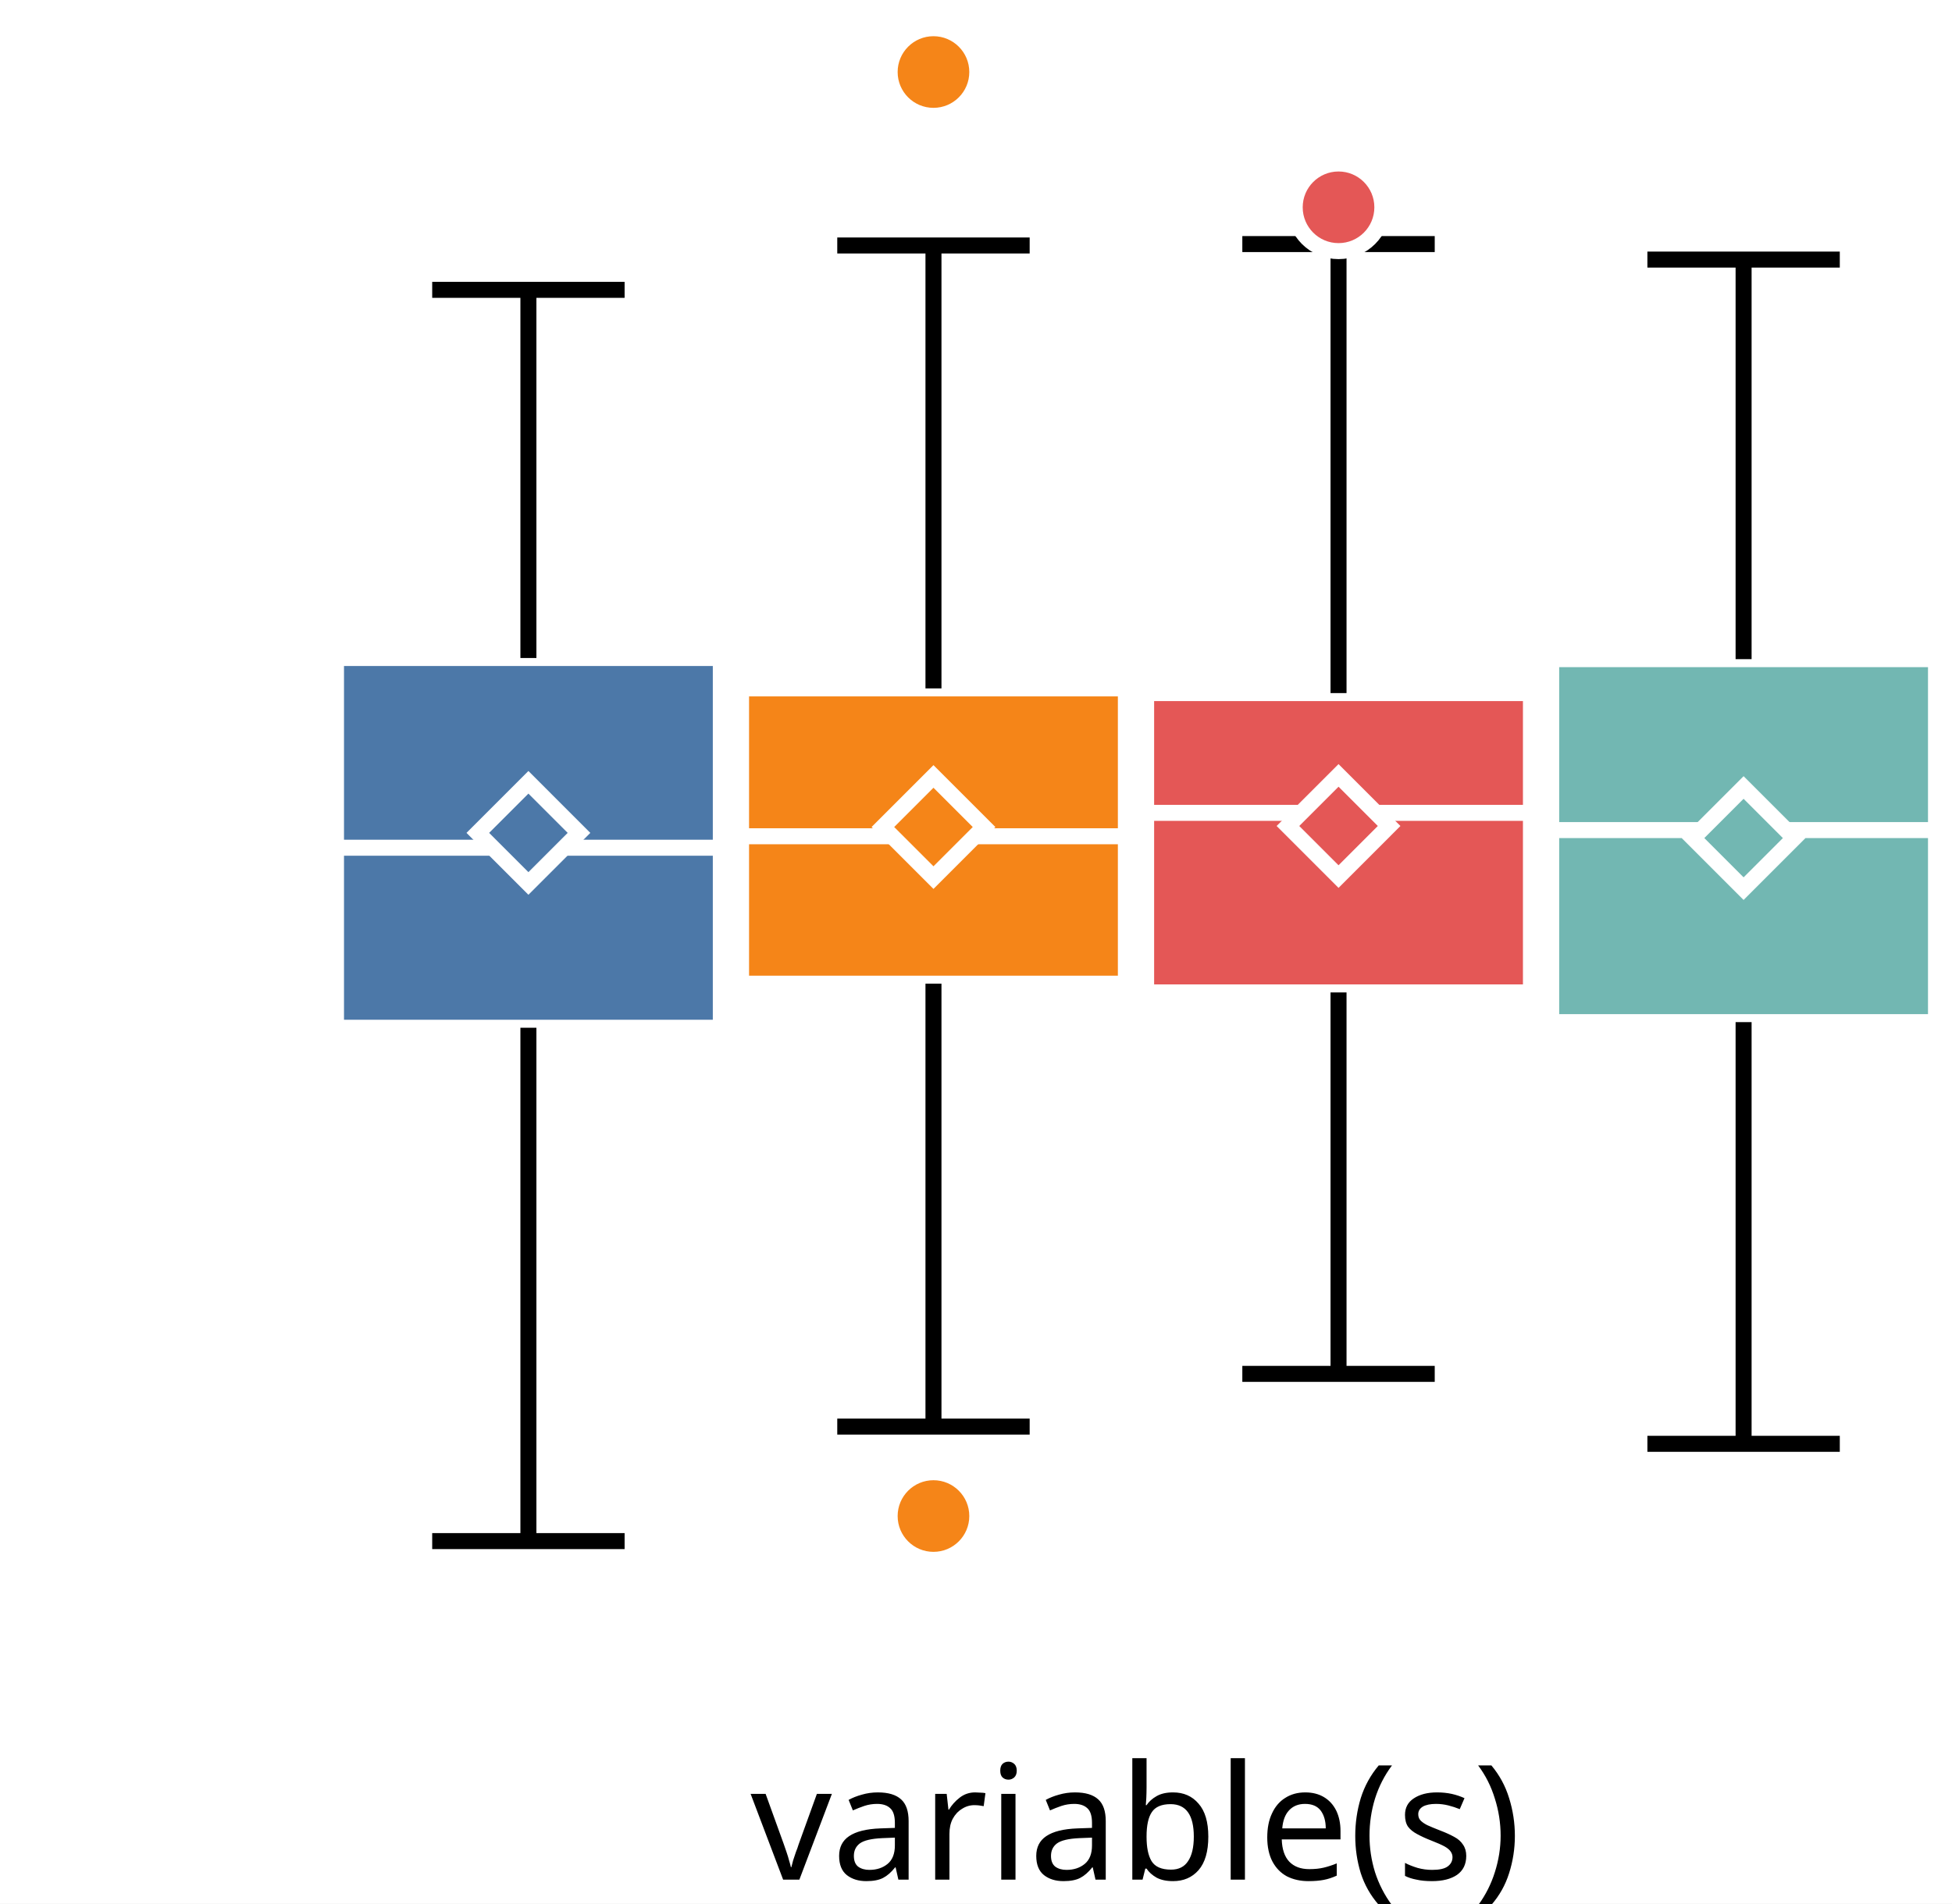
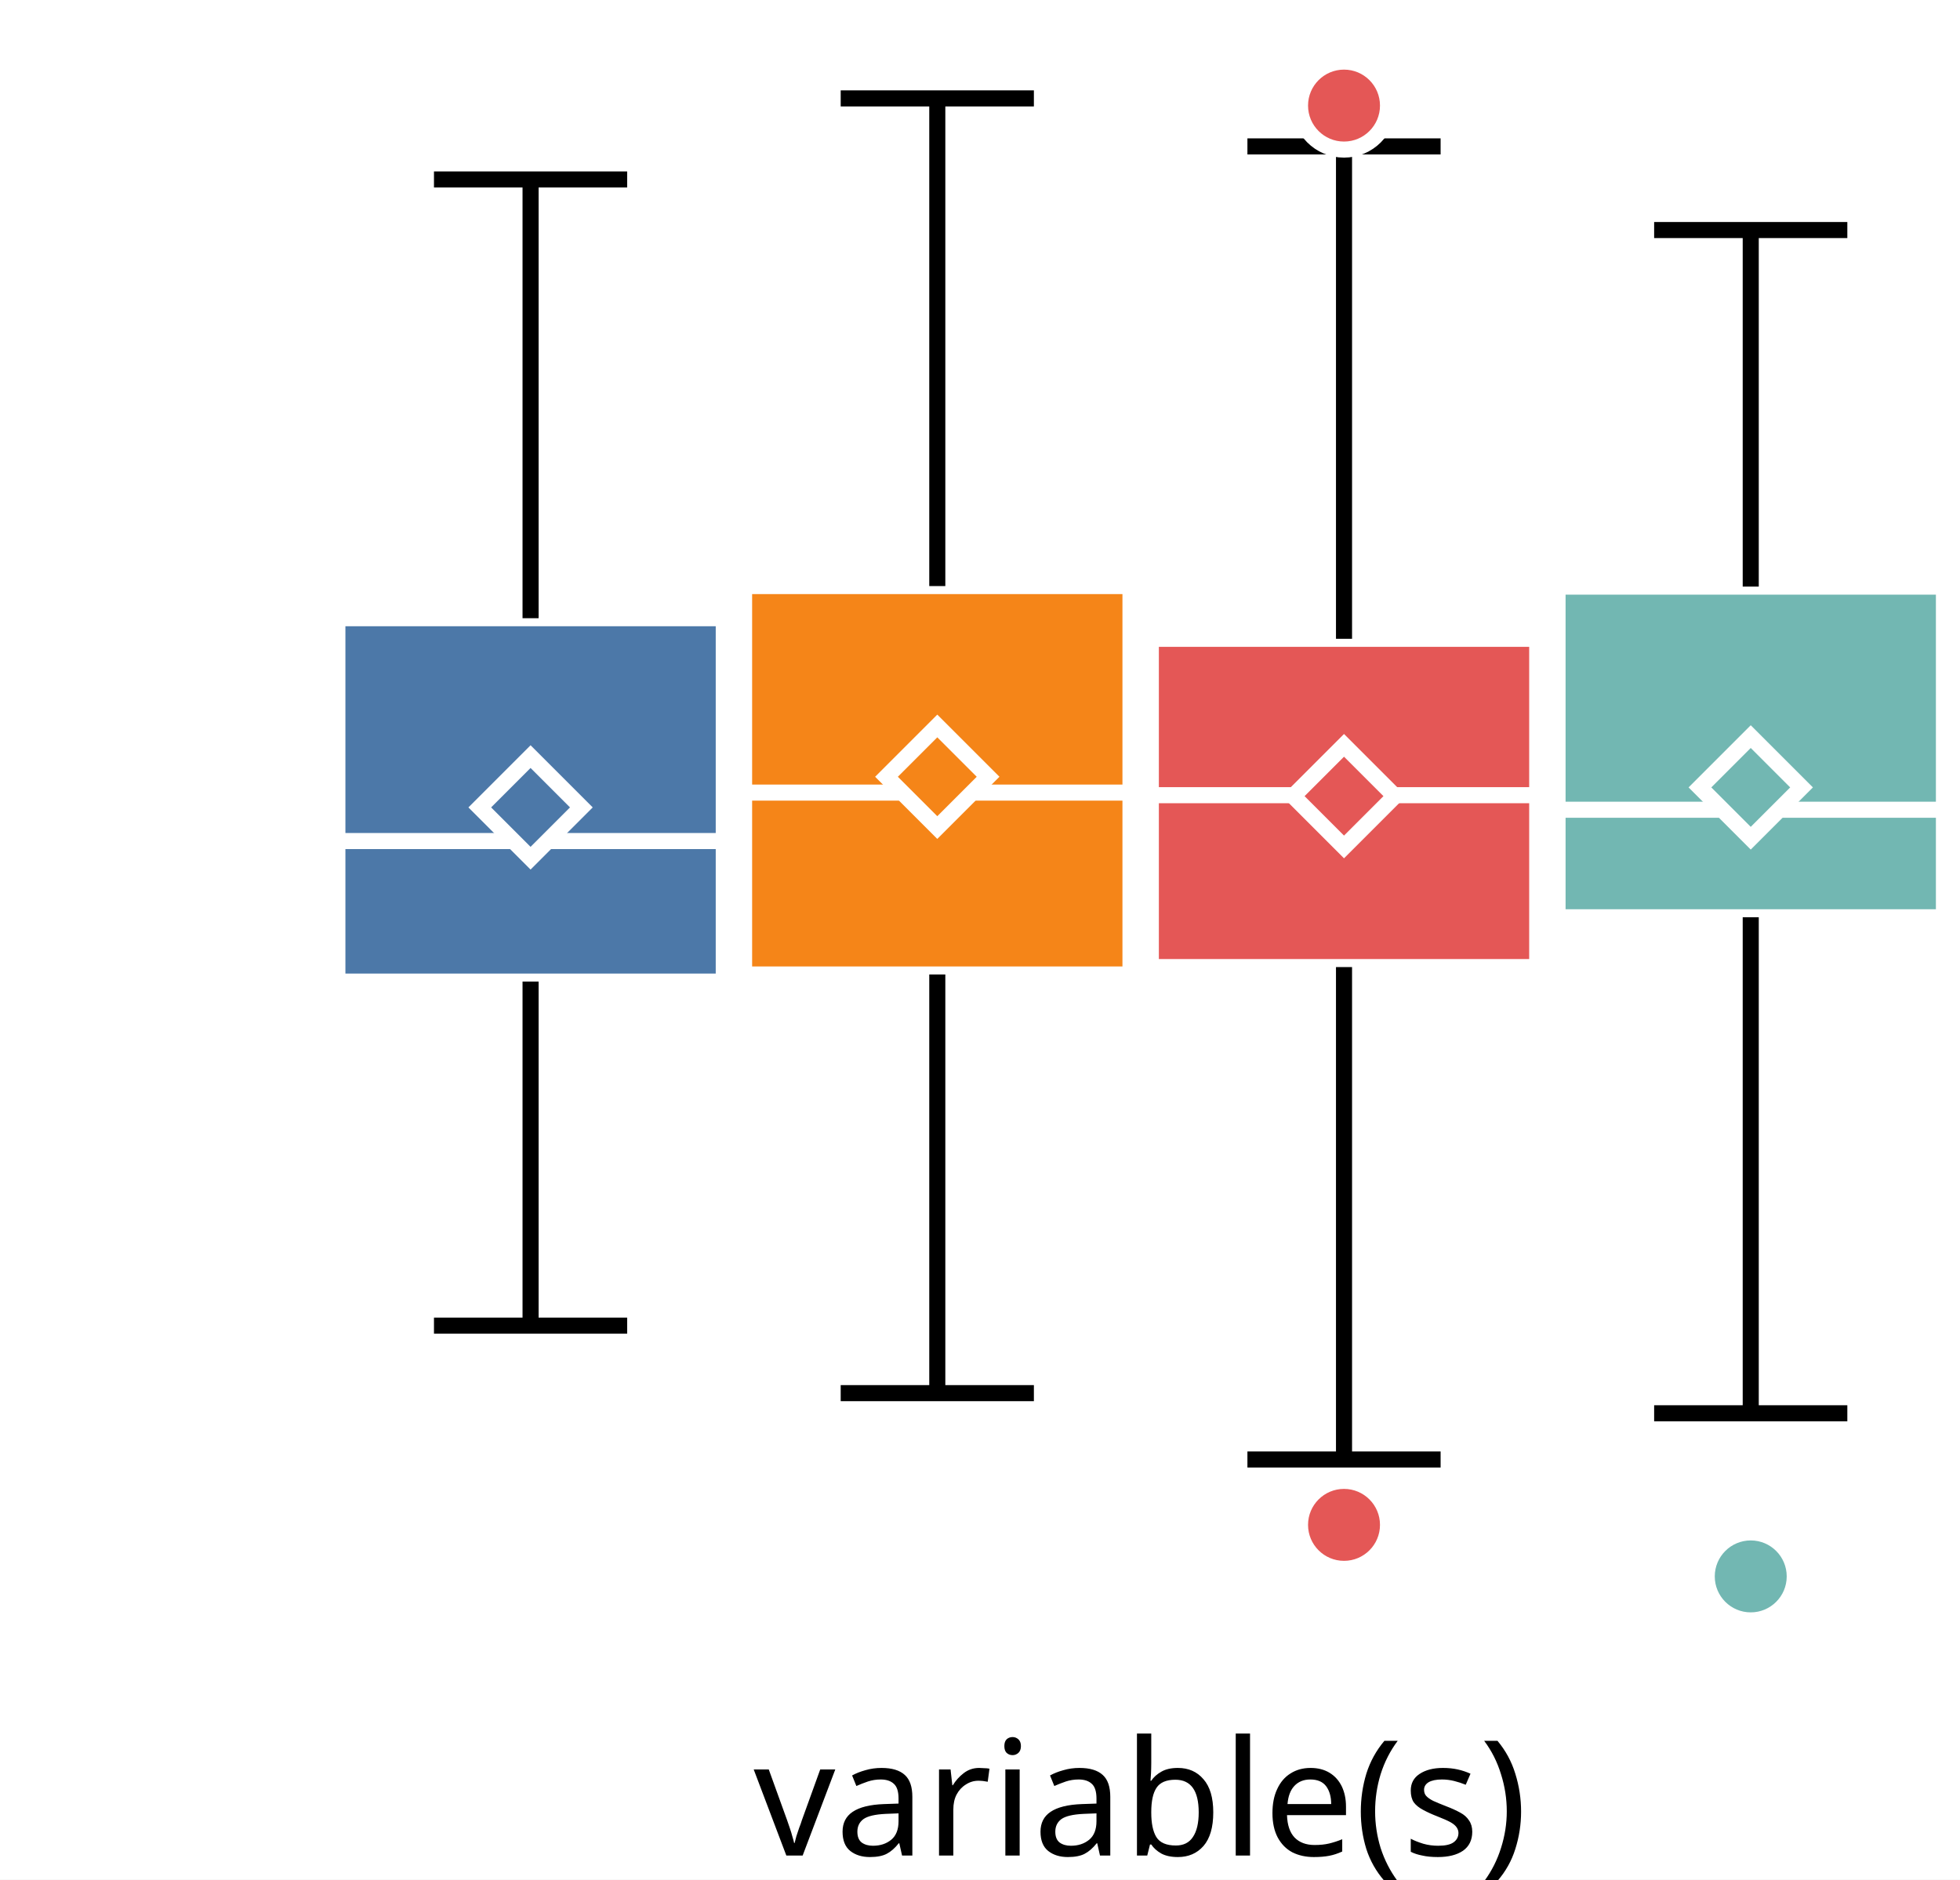
- <svg xmlns="http://www.w3.org/2000/svg" version="1.1" class="marks" width="122" height="119" viewBox="0 0 122 119">
-   <rect width="122" height="119" fill="white" />
-   <g fill="none" stroke-miterlimit="10" transform="translate(21,2)">
+ <svg xmlns="http://www.w3.org/2000/svg" version="1.1" class="marks" width="122" height="117" viewBox="0 0 122 117">
+   <rect width="122" height="117" fill="white" />
+   <g fill="none" stroke-miterlimit="10" transform="translate(21,0)">
    <g class="mark-group role-frame root" role="graphics-object" aria-roledescription="group mark container">
      <g transform="translate(0,0)">
        <path class="background" aria-hidden="true" d="M0,0h100v100h-100Z" />
        <g>
          <g class="mark-group role-axis" role="graphics-symbol" aria-roledescription="axis" aria-label="X-axis for a discrete scale with 1 value: variable(s)">
            <g transform="translate(0.5,100.5)">
              <path class="background" aria-hidden="true" d="M0,0h0v0h0Z" pointer-events="none" />
              <g>
                <g class="mark-rule role-axis-tick" pointer-events="none">
                  <line transform="translate(50,0)" x2="0" y2="5" stroke="white" stroke-width="1.01" opacity="1" />
                </g>
                <g class="mark-text role-axis-label" pointer-events="none">
                  <text text-anchor="middle" transform="translate(49.5,15)" font-family="sans-serif" font-size="10px" font-style="normal" font-weight="400" fill="black" opacity="1">variable(s)</text>
                </g>
              </g>
              <path class="foreground" aria-hidden="true" d="" pointer-events="none" display="none" />
            </g>
          </g>
          <g class="mark-group role-axis" role="graphics-symbol" aria-roledescription="axis" aria-label="Y-axis for a linear scale with values from −4 to 4">
            <g transform="translate(0.5,0.5)">
              <path class="background" aria-hidden="true" d="M0,0h0v0h0Z" pointer-events="none" />
              <g>
                <g class="mark-rule role-axis-tick" pointer-events="none">
                  <line transform="translate(0,79)" x2="-5" y2="0" stroke="white" stroke-width="1.01" opacity="1" />
                  <line transform="translate(0,50)" x2="-5" y2="0" stroke="white" stroke-width="1.01" opacity="1" />
                  <line transform="translate(0,21)" x2="-5" y2="0" stroke="white" stroke-width="1.01" opacity="1" />
                </g>
                <g class="mark-text role-axis-label" pointer-events="none">
                  <text text-anchor="end" transform="translate(-7,81.57143)" font-family="sans-serif" font-size="10px" font-style="normal" font-weight="400" fill="white" opacity="1">−2</text>
                  <text text-anchor="end" transform="translate(-7,53)" font-family="sans-serif" font-size="10px" font-style="normal" font-weight="400" fill="white" opacity="1">0</text>
                  <text text-anchor="end" transform="translate(-7,24.42857)" font-family="sans-serif" font-size="10px" font-style="normal" font-weight="400" fill="white" opacity="1">2</text>
                </g>
              </g>
              <path class="foreground" aria-hidden="true" d="" pointer-events="none" display="none" />
            </g>
          </g>
          <g class="mark-group role-scope" role="graphics-object" aria-roledescription="group mark container">
            <g transform="translate(0,0)">
              <path class="background" aria-hidden="true" d="M0,0h0v0h0Z" />
              <g>
                <g class="mark-rect role-mark" role="graphics-symbol" aria-roledescription="rect mark container">
-                   <path d="M0,39.133h24.051v23.114h-24.051Z" fill="#4c78a8" stroke="white" stroke-width="1" opacity="1" />
-                   <path d="M25.316,41.033h24.051v18.459h-24.051Z" fill="#f58518" stroke="white" stroke-width="1" opacity="1" />
-                   <path d="M50.633,41.326h24.051v18.712h-24.051Z" fill="#e45756" stroke="white" stroke-width="1" opacity="1" />
-                   <path d="M75.949,39.205h24.051v22.691h-24.051Z" fill="#72b7b2" stroke="white" stroke-width="1" opacity="1" />
+                   <path d="M0,38.481h24.051v22.619h-24.051Z" fill="#4c78a8" stroke="white" stroke-width="1" opacity="1" />
+                   <path d="M25.316,36.48h24.051v24.178h-24.051Z" fill="#f58518" stroke="white" stroke-width="1" opacity="1" />
+                   <path d="M50.633,39.763h24.051v20.434h-24.051Z" fill="#e45756" stroke="white" stroke-width="1" opacity="1" />
+                   <path d="M75.949,36.514h24.051v20.583h-24.051Z" fill="#72b7b2" stroke="white" stroke-width="1" opacity="1" />
                </g>
                <g class="mark-rule role-mark" role="graphics-symbol" aria-roledescription="rule mark container">
-                   <line transform="translate(0,50.99294)" x2="24.051" y2="0" fill="#4c78a8" stroke="white" stroke-width="1" opacity="1" />
-                   <line transform="translate(25.31646,50.2765)" x2="24.051" y2="0" fill="#f58518" stroke="white" stroke-width="1" opacity="1" />
-                   <line transform="translate(50.63291,48.81356)" x2="24.051" y2="0" fill="#e45756" stroke="white" stroke-width="1" opacity="1" />
-                   <line transform="translate(75.94937,49.89044)" x2="24.051" y2="0" fill="#72b7b2" stroke="white" stroke-width="1" opacity="1" />
+                   <line transform="translate(0,52.35137)" x2="24.051" y2="0" fill="#4c78a8" stroke="white" stroke-width="1" opacity="1" />
+                   <line transform="translate(25.31646,49.33599)" x2="24.051" y2="0" fill="#f58518" stroke="white" stroke-width="1" opacity="1" />
+                   <line transform="translate(50.63291,49.49746)" x2="24.051" y2="0" fill="#e45756" stroke="white" stroke-width="1" opacity="1" />
+                   <line transform="translate(75.94937,50.40284)" x2="24.051" y2="0" fill="#72b7b2" stroke="white" stroke-width="1" opacity="1" />
                </g>
                <g class="mark-symbol role-mark" role="graphics-symbol" aria-roledescription="symbol mark container">
-                   <path transform="translate(12.02532,50.06497)" d="M-3.162,0L0,-3.162L3.162,0L0,3.162Z" fill="#4c78a8" stroke="white" stroke-width="1" opacity="1" />
-                   <path transform="translate(37.34177,49.69893)" d="M-3.162,0L0,-3.162L3.162,0L0,3.162Z" fill="#f58518" stroke="white" stroke-width="1" opacity="1" />
-                   <path transform="translate(62.65823,49.63407)" d="M-3.162,0L0,-3.162L3.162,0L0,3.162Z" fill="#e45756" stroke="white" stroke-width="1" opacity="1" />
-                   <path transform="translate(87.97468,50.38918)" d="M-3.162,0L0,-3.162L3.162,0L0,3.162Z" fill="#72b7b2" stroke="white" stroke-width="1" opacity="1" />
+                   <path transform="translate(12.02532,50.25807)" d="M-3.162,0L0,-3.162L3.162,0L0,3.162Z" fill="#4c78a8" stroke="white" stroke-width="1" opacity="1" />
+                   <path transform="translate(37.34177,48.35015)" d="M-3.162,0L0,-3.162L3.162,0L0,3.162Z" fill="#f58518" stroke="white" stroke-width="1" opacity="1" />
+                   <path transform="translate(62.65823,49.55669)" d="M-3.162,0L0,-3.162L3.162,0L0,3.162Z" fill="#e45756" stroke="white" stroke-width="1" opacity="1" />
+                   <path transform="translate(87.97468,49.01305)" d="M-3.162,0L0,-3.162L3.162,0L0,3.162Z" fill="#72b7b2" stroke="white" stroke-width="1" opacity="1" />
                </g>
                <g class="mark-rule role-mark" role="graphics-symbol" aria-roledescription="rule mark container">
-                   <line transform="translate(12.02532,62.24699)" x2="0" y2="32.091" fill="#4c78a8" stroke="black" stroke-width="1" stroke-dasharray="0" opacity="1" />
-                   <line transform="translate(37.34177,59.49204)" x2="0" y2="27.688" fill="#f58518" stroke="black" stroke-width="1" stroke-dasharray="0" opacity="1" />
-                   <line transform="translate(62.65823,60.03878)" x2="0" y2="23.845" fill="#e45756" stroke="black" stroke-width="1" stroke-dasharray="0" opacity="1" />
-                   <line transform="translate(87.97468,61.89519)" x2="0" y2="26.361" fill="#72b7b2" stroke="black" stroke-width="1" stroke-dasharray="0" opacity="1" />
+                   <line transform="translate(12.02532,61.09944)" x2="0" y2="21.417" fill="#4c78a8" stroke="black" stroke-width="1" stroke-dasharray="0" opacity="1" />
+                   <line transform="translate(37.34177,60.65845)" x2="0" y2="26.059" fill="#f58518" stroke="black" stroke-width="1" stroke-dasharray="0" opacity="1" />
+                   <line transform="translate(62.65823,60.19665)" x2="0" y2="30.65" fill="#e45756" stroke="black" stroke-width="1" stroke-dasharray="0" opacity="1" />
+                   <line transform="translate(87.97468,57.09648)" x2="0" y2="30.874" fill="#72b7b2" stroke="black" stroke-width="1" stroke-dasharray="0" opacity="1" />
                </g>
                <g class="mark-rule role-mark" role="graphics-symbol" aria-roledescription="rule mark container">
-                   <line transform="translate(12.02532,39.13322)" x2="0" y2="-23.014" fill="#4c78a8" stroke="black" stroke-width="1" stroke-dasharray="0" opacity="1" />
-                   <line transform="translate(37.34177,41.03344)" x2="0" y2="-27.688" fill="#f58518" stroke="black" stroke-width="1" stroke-dasharray="0" opacity="1" />
-                   <line transform="translate(62.65823,41.32634)" x2="0" y2="-28.069" fill="#e45756" stroke="black" stroke-width="1" stroke-dasharray="0" opacity="1" />
-                   <line transform="translate(87.97468,39.20467)" x2="0" y2="-24.977" fill="#72b7b2" stroke="black" stroke-width="1" stroke-dasharray="0" opacity="1" />
+                   <line transform="translate(12.02532,38.48062)" x2="0" y2="-27.31" fill="#4c78a8" stroke="black" stroke-width="1" stroke-dasharray="0" opacity="1" />
+                   <line transform="translate(37.34177,36.48032)" x2="0" y2="-30.355" fill="#f58518" stroke="black" stroke-width="1" stroke-dasharray="0" opacity="1" />
+                   <line transform="translate(62.65823,39.76311)" x2="0" y2="-30.65" fill="#e45756" stroke="black" stroke-width="1" stroke-dasharray="0" opacity="1" />
+                   <line transform="translate(87.97468,36.51358)" x2="0" y2="-22.194" fill="#72b7b2" stroke="black" stroke-width="1" stroke-dasharray="0" opacity="1" />
                </g>
                <g class="mark-rule role-mark lower_fence" role="graphics-symbol" aria-roledescription="rule mark container">
-                   <line transform="translate(6.012658,94.33769)" x2="12.025" y2="0" fill="#4c78a8" stroke="black" stroke-width="1" opacity="1" />
-                   <line transform="translate(31.32911,87.17993)" x2="12.025" y2="0" fill="#f58518" stroke="black" stroke-width="1" opacity="1" />
-                   <line transform="translate(56.64557,83.88361)" x2="12.025" y2="0" fill="#e45756" stroke="black" stroke-width="1" opacity="1" />
-                   <line transform="translate(81.96203,88.25607)" x2="12.025" y2="0" fill="#72b7b2" stroke="black" stroke-width="1" opacity="1" />
+                   <line transform="translate(6.012658,82.51656)" x2="12.025" y2="0" fill="#4c78a8" stroke="black" stroke-width="1" opacity="1" />
+                   <line transform="translate(31.32911,86.71759)" x2="12.025" y2="0" fill="#f58518" stroke="black" stroke-width="1" opacity="1" />
+                   <line transform="translate(56.64557,90.84696)" x2="12.025" y2="0" fill="#e45756" stroke="black" stroke-width="1" opacity="1" />
+                   <line transform="translate(81.96203,87.97083)" x2="12.025" y2="0" fill="#72b7b2" stroke="black" stroke-width="1" opacity="1" />
                </g>
                <g class="mark-rule role-mark upper_fence" role="graphics-symbol" aria-roledescription="rule mark container">
-                   <line transform="translate(6.012658,16.1191)" x2="12.025" y2="0" fill="#4c78a8" stroke="black" stroke-width="1" opacity="1" />
-                   <line transform="translate(31.32911,13.34554)" x2="12.025" y2="0" fill="#f58518" stroke="black" stroke-width="1" opacity="1" />
-                   <line transform="translate(56.64557,13.25768)" x2="12.025" y2="0" fill="#e45756" stroke="black" stroke-width="1" opacity="1" />
-                   <line transform="translate(81.96203,14.22737)" x2="12.025" y2="0" fill="#72b7b2" stroke="black" stroke-width="1" opacity="1" />
+                   <line transform="translate(6.012658,11.17053)" x2="12.025" y2="0" fill="#4c78a8" stroke="black" stroke-width="1" opacity="1" />
+                   <line transform="translate(31.32911,6.125428)" x2="12.025" y2="0" fill="#f58518" stroke="black" stroke-width="1" opacity="1" />
+                   <line transform="translate(56.64557,9.112795)" x2="12.025" y2="0" fill="#e45756" stroke="black" stroke-width="1" opacity="1" />
+                   <line transform="translate(81.96203,14.3193)" x2="12.025" y2="0" fill="#72b7b2" stroke="black" stroke-width="1" opacity="1" />
                </g>
              </g>
              <path class="foreground" aria-hidden="true" d="" display="none" />
            </g>
          </g>
          <g class="mark-group role-scope" role="graphics-object" aria-roledescription="group mark container">
            <g transform="translate(0,0)">
              <path class="background" aria-hidden="true" d="M0,0h0v0h0Z" />
              <g>
                <g class="mark-symbol role-mark" role="graphics-symbol" aria-roledescription="symbol mark container">
-                   <path transform="translate(37.34177,2.502393)" d="M2.739,0A2.739,2.739,0,1,1,-2.739,0A2.739,2.739,0,1,1,2.739,0" fill="#f58518" stroke="white" stroke-width="1" opacity="1" />
-                   <path transform="translate(37.34177,92.77092)" d="M2.739,0A2.739,2.739,0,1,1,-2.739,0A2.739,2.739,0,1,1,2.739,0" fill="#f58518" stroke="white" stroke-width="1" opacity="1" />
-                   <path transform="translate(62.65823,10.95923)" d="M2.739,0A2.739,2.739,0,1,1,-2.739,0A2.739,2.739,0,1,1,2.739,0" fill="#e45756" stroke="white" stroke-width="1" opacity="1" />
+                   <path transform="translate(62.65823,6.57227)" d="M2.739,0A2.739,2.739,0,1,1,-2.739,0A2.739,2.739,0,1,1,2.739,0" fill="#e45756" stroke="white" stroke-width="1" opacity="1" />
+                   <path transform="translate(62.65823,94.91678)" d="M2.739,0A2.739,2.739,0,1,1,-2.739,0A2.739,2.739,0,1,1,2.739,0" fill="#e45756" stroke="white" stroke-width="1" opacity="1" />
+                   <path transform="translate(87.97468,98.12459)" d="M2.739,0A2.739,2.739,0,1,1,-2.739,0A2.739,2.739,0,1,1,2.739,0" fill="#72b7b2" stroke="white" stroke-width="1" opacity="1" />
                </g>
              </g>
              <path class="foreground" aria-hidden="true" d="" display="none" />
            </g>
          </g>
        </g>
        <path class="foreground" aria-hidden="true" d="" display="none" />
      </g>
    </g>
  </g>
</svg>
